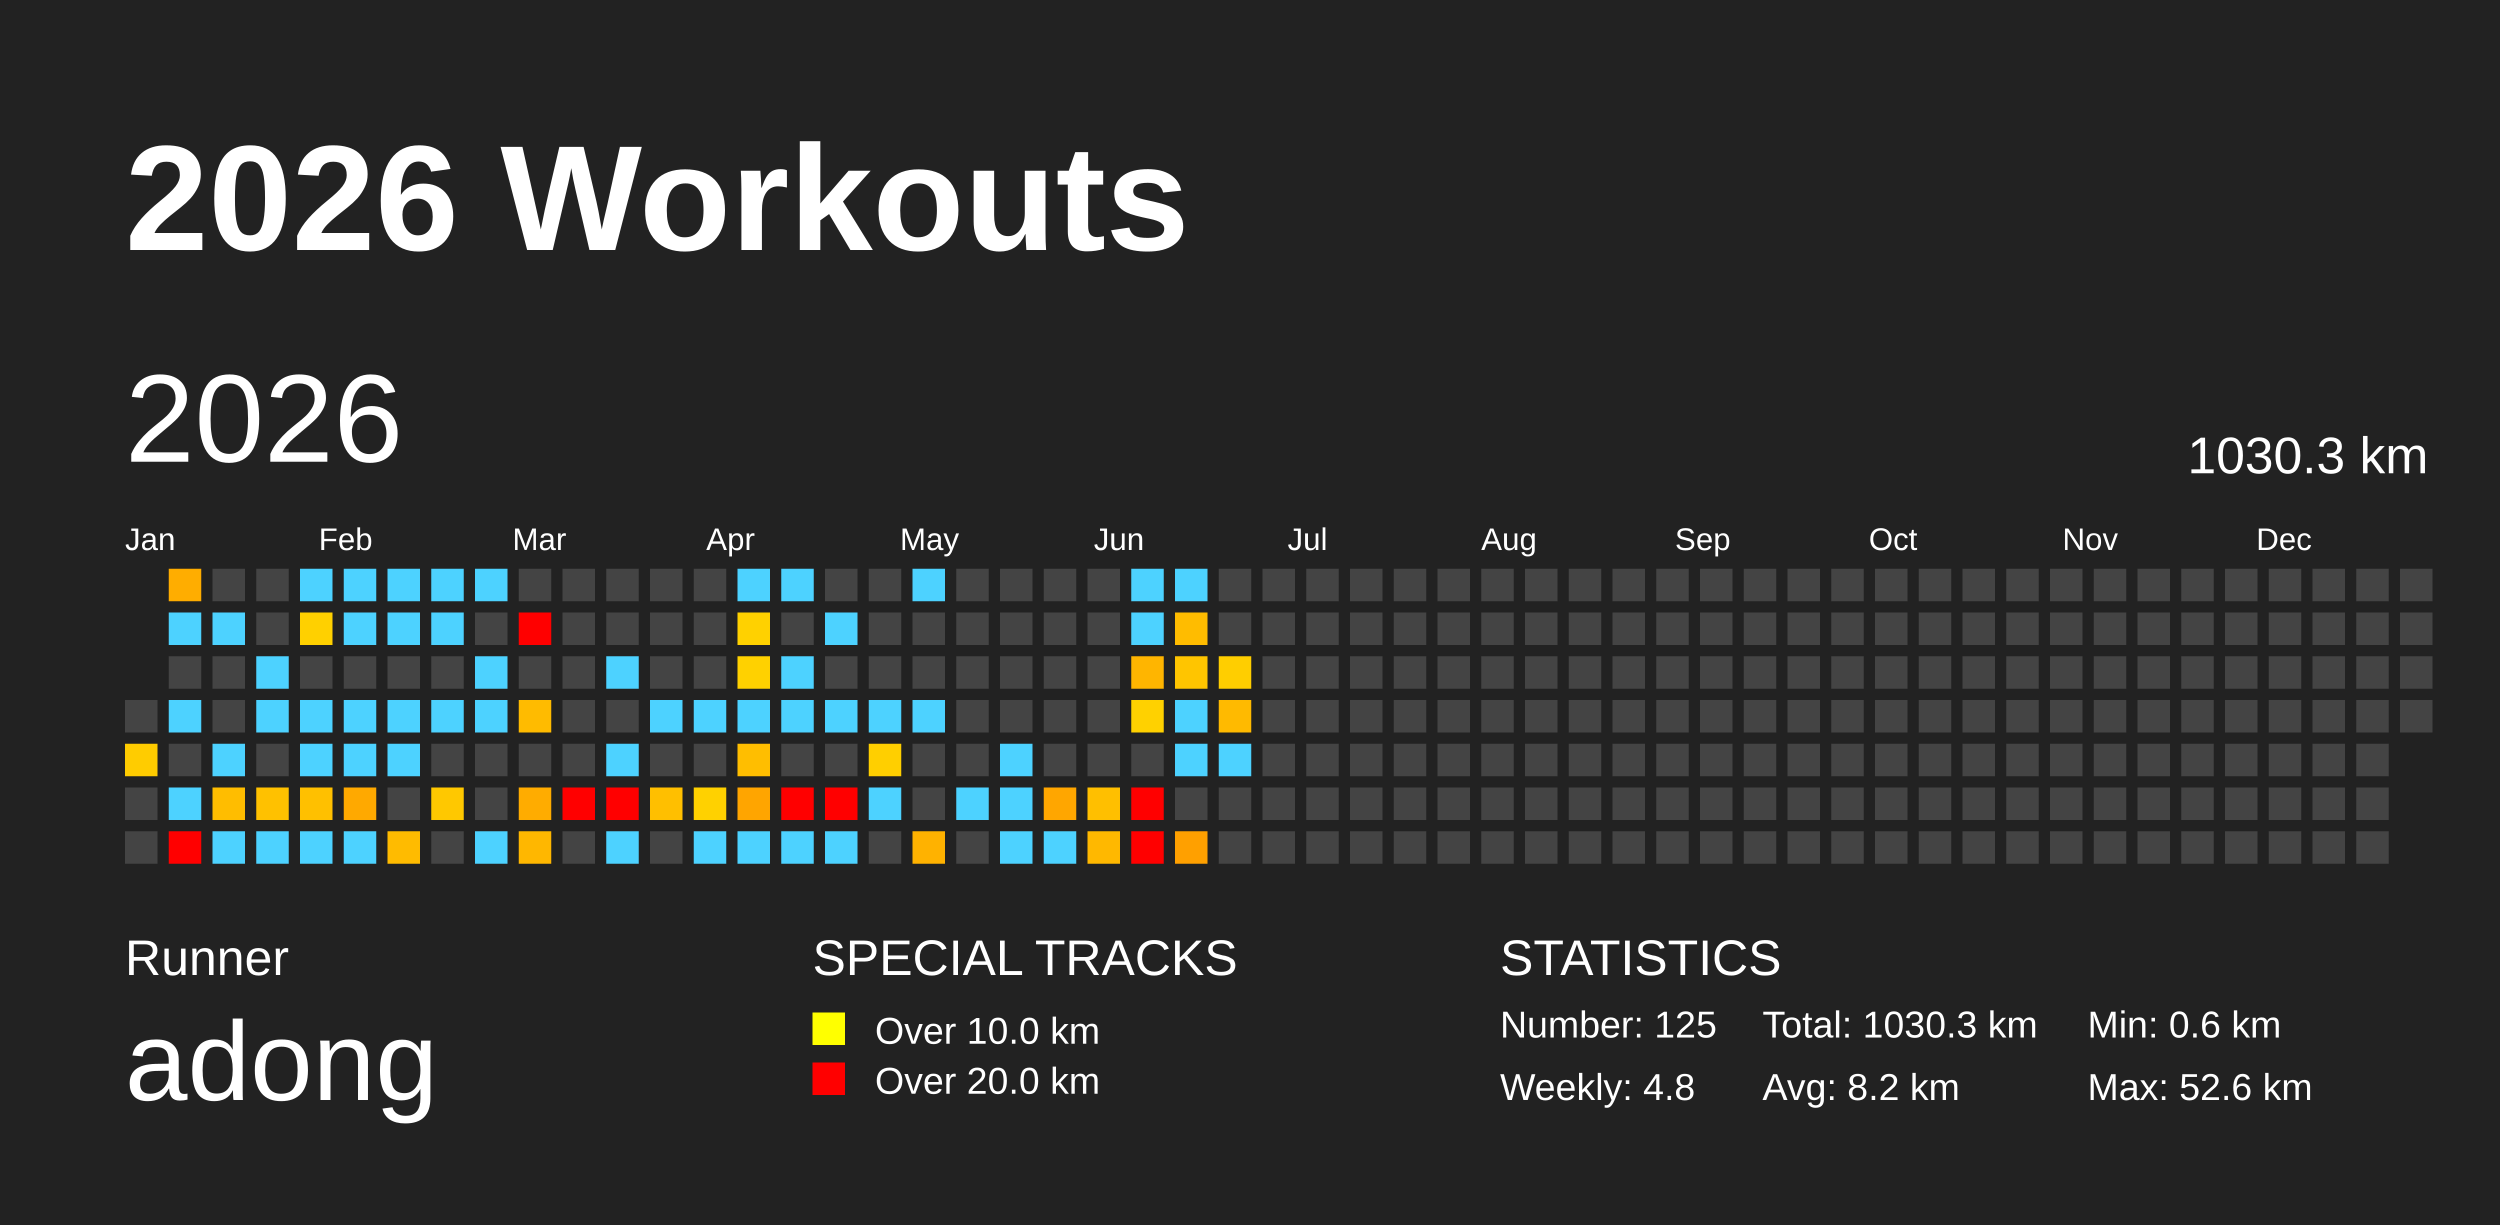
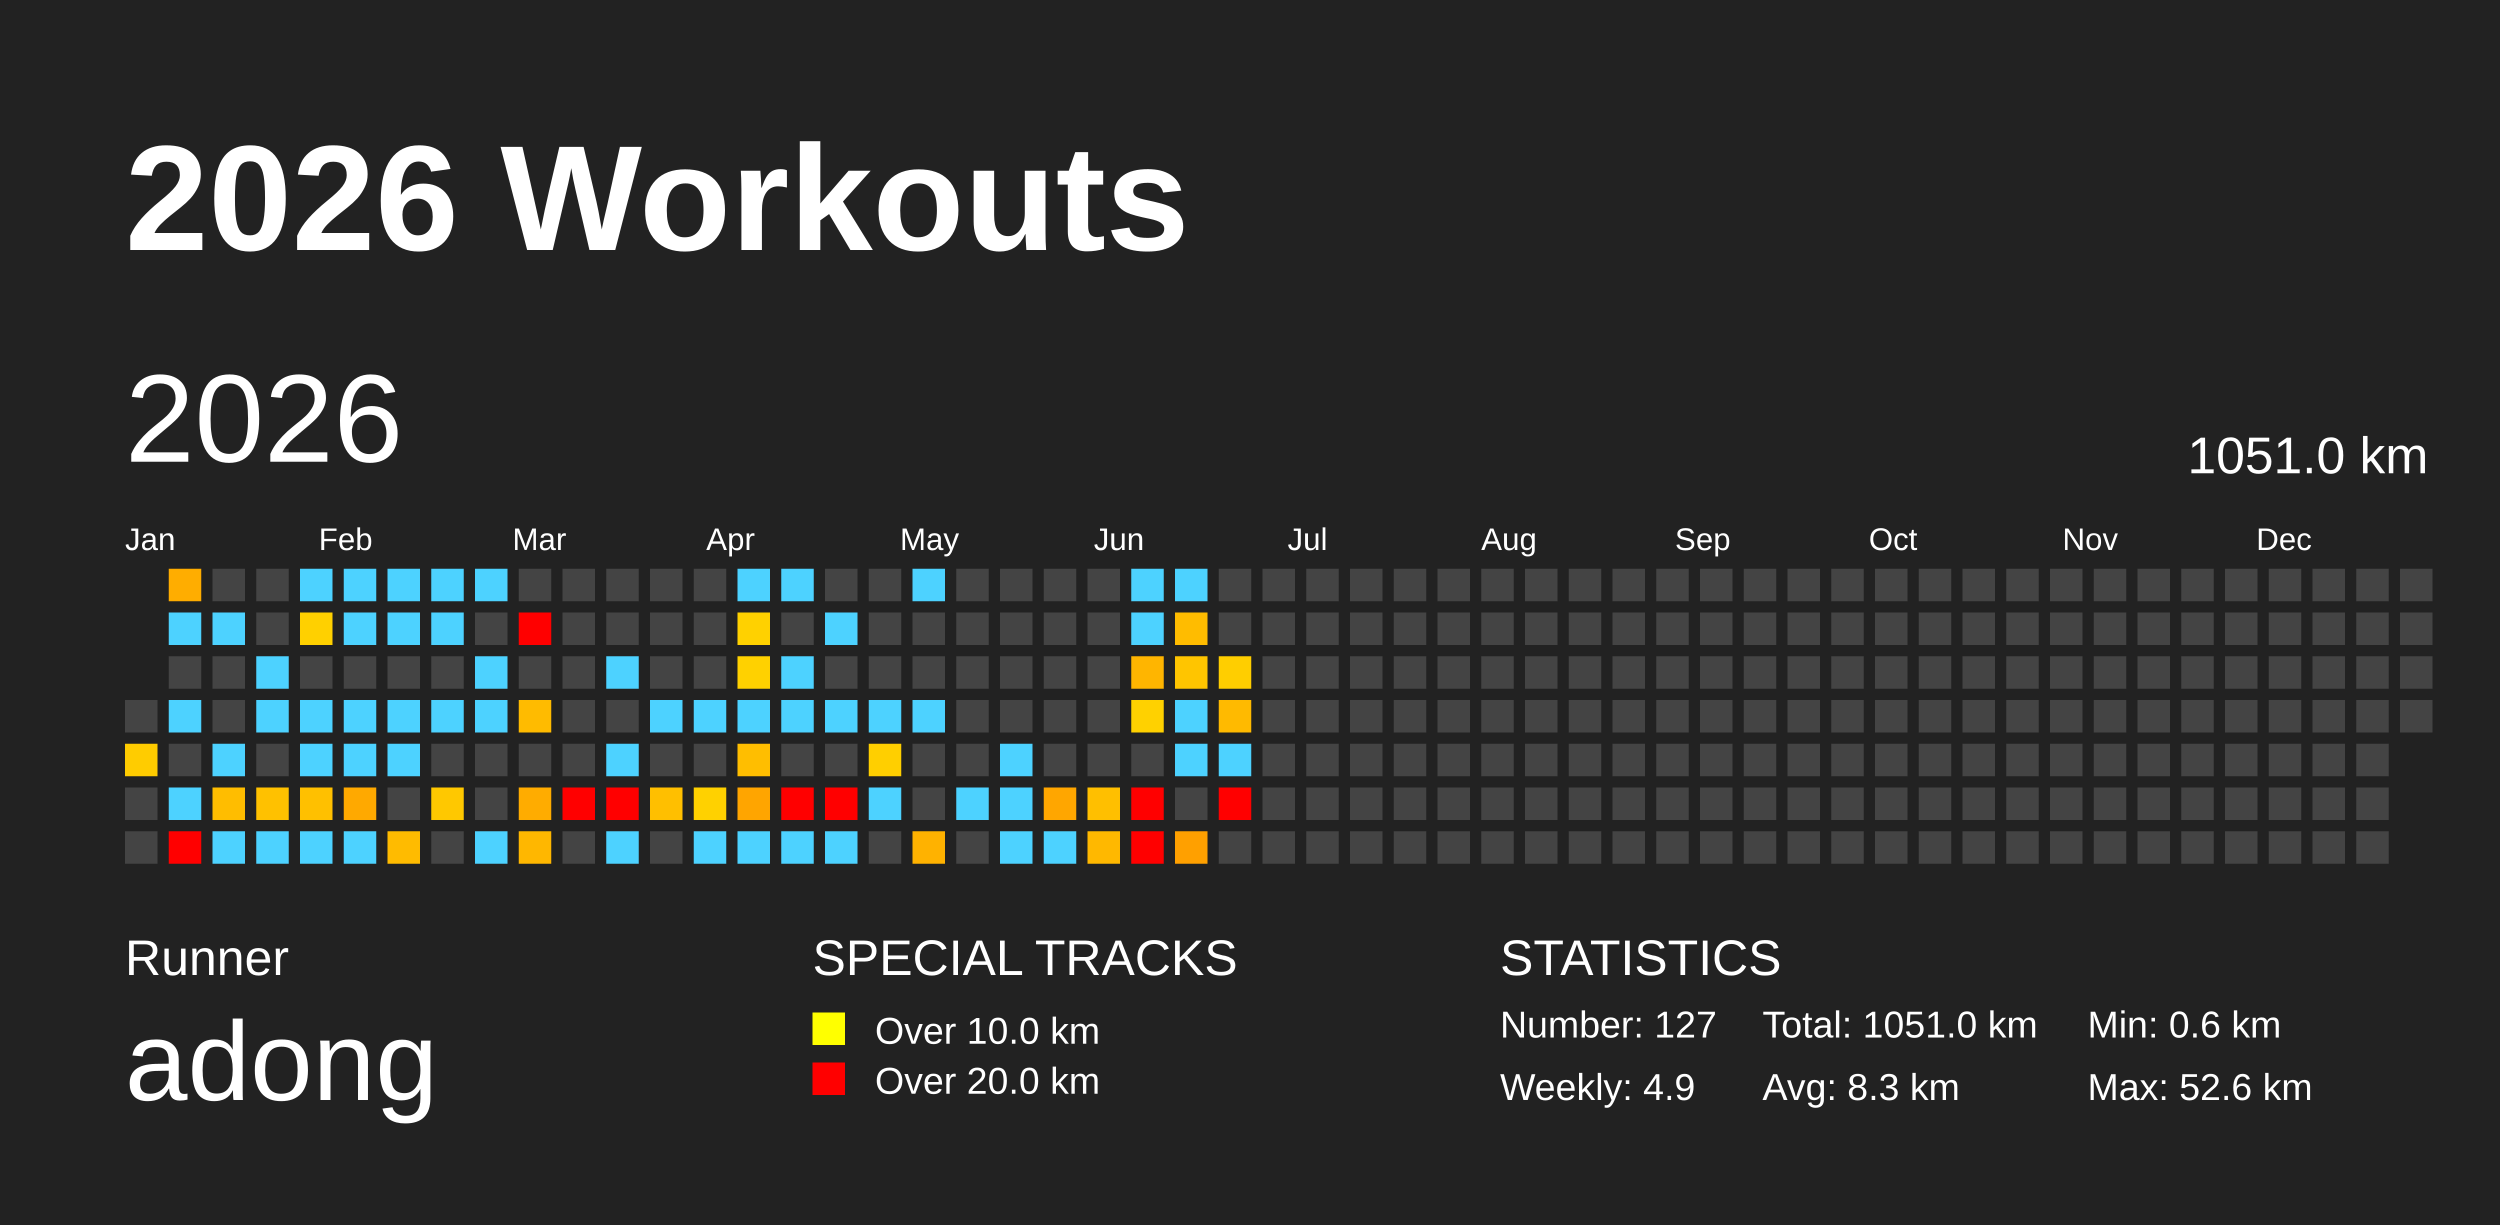
<svg xmlns="http://www.w3.org/2000/svg" baseProfile="full" height="98mm" version="1.1" viewBox="0,0,200,98" width="200mm">
  <defs />
  <rect fill="#222222" height="98" width="200" x="0" y="0" />
  <text fill="#FFFFFF" style="font-size:12px; font-family:Arial; font-weight:bold;" x="10" y="20">2026 Workouts</text>
  <text fill="#FFFFFF" style="font-size:4px; font-family:Arial" x="10" y="78">Runner</text>
  <text fill="#FFFFFF" style="font-size:9px; font-family:Arial" x="10" y="88">adong</text>
  <text fill="#FFFFFF" style="font-size:4px; font-family:Arial" x="65" y="78">SPECIAL TRACKS</text>
  <rect fill="yellow" height="2.6" width="2.6" x="65" y="81" />
  <text fill="#FFFFFF" style="font-size:3px; font-family:Arial" x="70" y="83.5">Over 10.0 km</text>
  <rect fill="red" height="2.6" width="2.6" x="65" y="85" />
  <text fill="#FFFFFF" style="font-size:3px; font-family:Arial" x="70" y="87.5">Over 20.0 km</text>
  <text fill="#FFFFFF" style="font-size:4px; font-family:Arial" x="120" y="78">STATISTICS</text>
-   <text fill="#FFFFFF" style="font-size:3px; font-family:Arial" x="120" y="83">Number: 125</text>
-   <text fill="#FFFFFF" style="font-size:3px; font-family:Arial" x="120" y="88">Weekly: 4.8</text>
-   <text fill="#FFFFFF" style="font-size:3px; font-family:Arial" x="141" y="83">Total: 1030.3 km</text>
-   <text fill="#FFFFFF" style="font-size:3px; font-family:Arial" x="141" y="88">Avg: 8.2 km</text>
+   <text fill="#FFFFFF" style="font-size:3px; font-family:Arial" x="120" y="83">Number: 127</text>
+   <text fill="#FFFFFF" style="font-size:3px; font-family:Arial" x="120" y="88">Weekly: 4.9</text>
+   <text fill="#FFFFFF" style="font-size:3px; font-family:Arial" x="141" y="83">Total: 1051.0 km</text>
+   <text fill="#FFFFFF" style="font-size:3px; font-family:Arial" x="141" y="88">Avg: 8.3 km</text>
  <text fill="#FFFFFF" style="font-size:3px; font-family:Arial" x="167" y="83">Min: 0.6 km</text>
  <text fill="#FFFFFF" style="font-size:3px; font-family:Arial" x="167" y="88">Max: 52.6 km</text>
  <text dominant-baseline="hanging" fill="#FFFFFF" style="font-size:10.0px; font-family:Arial;" x="10" y="30">2026</text>
-   <text dominant-baseline="hanging" fill="#FFFFFF" style="font-size:4.125px; font-family:Arial;" x="175" y="35">1030.3 km</text>
+   <text dominant-baseline="hanging" fill="#FFFFFF" style="font-size:4.125px; font-family:Arial;" x="175" y="35">1051.0 km</text>
  <text fill="#FFFFFF" style="font-size:2.5px; font-family:Arial" x="10.0" y="44">Jan</text>
  <text fill="#FFFFFF" style="font-size:2.5px; font-family:Arial" x="25.5" y="44">Feb</text>
  <text fill="#FFFFFF" style="font-size:2.5px; font-family:Arial" x="41.0" y="44">Mar</text>
  <text fill="#FFFFFF" style="font-size:2.5px; font-family:Arial" x="56.5" y="44">Apr</text>
  <text fill="#FFFFFF" style="font-size:2.5px; font-family:Arial" x="72.0" y="44">May</text>
  <text fill="#FFFFFF" style="font-size:2.5px; font-family:Arial" x="87.5" y="44">Jun</text>
  <text fill="#FFFFFF" style="font-size:2.5px; font-family:Arial" x="103.0" y="44">Jul</text>
  <text fill="#FFFFFF" style="font-size:2.5px; font-family:Arial" x="118.5" y="44">Aug</text>
  <text fill="#FFFFFF" style="font-size:2.5px; font-family:Arial" x="134.0" y="44">Sep</text>
  <text fill="#FFFFFF" style="font-size:2.5px; font-family:Arial" x="149.5" y="44">Oct</text>
  <text fill="#FFFFFF" style="font-size:2.5px; font-family:Arial" x="165.0" y="44">Nov</text>
  <text fill="#FFFFFF" style="font-size:2.5px; font-family:Arial" x="180.5" y="44">Dec</text>
  <rect fill="#444444" height="2.6" width="2.6" x="10.0" y="56.0" />
  <rect fill="#ffcc00" height="2.6" width="2.6" x="10.0" y="59.5" />
  <rect fill="#444444" height="2.6" width="2.6" x="10.0" y="63.0" />
  <rect fill="#444444" height="2.6" width="2.6" x="10.0" y="66.5" />
  <rect fill="#ffad00" height="2.6" width="2.6" x="13.5" y="45.5" />
  <rect fill="#4dd2ff" height="2.6" width="2.6" x="13.5" y="49.0" />
  <rect fill="#444444" height="2.6" width="2.6" x="13.5" y="52.5" />
  <rect fill="#4dd2ff" height="2.6" width="2.6" x="13.5" y="56.0" />
  <rect fill="#444444" height="2.6" width="2.6" x="13.5" y="59.5" />
  <rect fill="#4dd2ff" height="2.6" width="2.6" x="13.5" y="63.0" />
  <rect fill="red" height="2.6" width="2.6" x="13.5" y="66.5" />
  <rect fill="#444444" height="2.6" width="2.6" x="17.0" y="45.5" />
  <rect fill="#4dd2ff" height="2.6" width="2.6" x="17.0" y="49.0" />
  <rect fill="#444444" height="2.6" width="2.6" x="17.0" y="52.5" />
  <rect fill="#444444" height="2.6" width="2.6" x="17.0" y="56.0" />
  <rect fill="#4dd2ff" height="2.6" width="2.6" x="17.0" y="59.5" />
  <rect fill="#ffbd00" height="2.6" width="2.6" x="17.0" y="63.0" />
  <rect fill="#4dd2ff" height="2.6" width="2.6" x="17.0" y="66.5" />
  <rect fill="#444444" height="2.6" width="2.6" x="20.5" y="45.5" />
  <rect fill="#444444" height="2.6" width="2.6" x="20.5" y="49.0" />
  <rect fill="#4dd2ff" height="2.6" width="2.6" x="20.5" y="52.5" />
  <rect fill="#4dd2ff" height="2.6" width="2.6" x="20.5" y="56.0" />
  <rect fill="#444444" height="2.6" width="2.6" x="20.5" y="59.5" />
  <rect fill="#ffc100" height="2.6" width="2.6" x="20.5" y="63.0" />
  <rect fill="#4dd2ff" height="2.6" width="2.6" x="20.5" y="66.5" />
  <rect fill="#4dd2ff" height="2.6" width="2.6" x="24.0" y="45.5" />
  <rect fill="#ffd000" height="2.6" width="2.6" x="24.0" y="49.0" />
  <rect fill="#444444" height="2.6" width="2.6" x="24.0" y="52.5" />
  <rect fill="#4dd2ff" height="2.6" width="2.6" x="24.0" y="56.0" />
  <rect fill="#4dd2ff" height="2.6" width="2.6" x="24.0" y="59.5" />
  <rect fill="#ffc000" height="2.6" width="2.6" x="24.0" y="63.0" />
  <rect fill="#4dd2ff" height="2.6" width="2.6" x="24.0" y="66.5" />
  <rect fill="#4dd2ff" height="2.6" width="2.6" x="27.5" y="45.5" />
  <rect fill="#4dd2ff" height="2.6" width="2.6" x="27.5" y="49.0" />
  <rect fill="#444444" height="2.6" width="2.6" x="27.5" y="52.5" />
  <rect fill="#4dd2ff" height="2.6" width="2.6" x="27.5" y="56.0" />
  <rect fill="#4dd2ff" height="2.6" width="2.6" x="27.5" y="59.5" />
  <rect fill="#ffa900" height="2.6" width="2.6" x="27.5" y="63.0" />
  <rect fill="#4dd2ff" height="2.6" width="2.6" x="27.5" y="66.5" />
  <rect fill="#4dd2ff" height="2.6" width="2.6" x="31.0" y="45.5" />
  <rect fill="#4dd2ff" height="2.6" width="2.6" x="31.0" y="49.0" />
  <rect fill="#444444" height="2.6" width="2.6" x="31.0" y="52.5" />
  <rect fill="#4dd2ff" height="2.6" width="2.6" x="31.0" y="56.0" />
  <rect fill="#4dd2ff" height="2.6" width="2.6" x="31.0" y="59.5" />
  <rect fill="#444444" height="2.6" width="2.6" x="31.0" y="63.0" />
  <rect fill="#ffbb00" height="2.6" width="2.6" x="31.0" y="66.5" />
  <rect fill="#4dd2ff" height="2.6" width="2.6" x="34.5" y="45.5" />
  <rect fill="#4dd2ff" height="2.6" width="2.6" x="34.5" y="49.0" />
  <rect fill="#444444" height="2.6" width="2.6" x="34.5" y="52.5" />
  <rect fill="#4dd2ff" height="2.6" width="2.6" x="34.5" y="56.0" />
  <rect fill="#444444" height="2.6" width="2.6" x="34.5" y="59.5" />
  <rect fill="#ffc800" height="2.6" width="2.6" x="34.5" y="63.0" />
  <rect fill="#444444" height="2.6" width="2.6" x="34.5" y="66.5" />
  <rect fill="#4dd2ff" height="2.6" width="2.6" x="38.0" y="45.5" />
  <rect fill="#444444" height="2.6" width="2.6" x="38.0" y="49.0" />
  <rect fill="#4dd2ff" height="2.6" width="2.6" x="38.0" y="52.5" />
  <rect fill="#4dd2ff" height="2.6" width="2.6" x="38.0" y="56.0" />
  <rect fill="#444444" height="2.6" width="2.6" x="38.0" y="59.5" />
  <rect fill="#444444" height="2.6" width="2.6" x="38.0" y="63.0" />
  <rect fill="#4dd2ff" height="2.6" width="2.6" x="38.0" y="66.5" />
  <rect fill="#444444" height="2.6" width="2.6" x="41.5" y="45.5" />
  <rect fill="red" height="2.6" width="2.6" x="41.5" y="49.0" />
  <rect fill="#444444" height="2.6" width="2.6" x="41.5" y="52.5" />
  <rect fill="#ffbb00" height="2.6" width="2.6" x="41.5" y="56.0" />
  <rect fill="#444444" height="2.6" width="2.6" x="41.5" y="59.5" />
  <rect fill="#ffac00" height="2.6" width="2.6" x="41.5" y="63.0" />
  <rect fill="#ffb700" height="2.6" width="2.6" x="41.5" y="66.5" />
  <rect fill="#444444" height="2.6" width="2.6" x="45.0" y="45.5" />
  <rect fill="#444444" height="2.6" width="2.6" x="45.0" y="49.0" />
  <rect fill="#444444" height="2.6" width="2.6" x="45.0" y="52.5" />
  <rect fill="#444444" height="2.6" width="2.6" x="45.0" y="56.0" />
  <rect fill="#444444" height="2.6" width="2.6" x="45.0" y="59.5" />
  <rect fill="red" height="2.6" width="2.6" x="45.0" y="63.0" />
  <rect fill="#444444" height="2.6" width="2.6" x="45.0" y="66.5" />
  <rect fill="#444444" height="2.6" width="2.6" x="48.5" y="45.5" />
  <rect fill="#444444" height="2.6" width="2.6" x="48.5" y="49.0" />
  <rect fill="#4dd2ff" height="2.6" width="2.6" x="48.5" y="52.5" />
  <rect fill="#444444" height="2.6" width="2.6" x="48.5" y="56.0" />
  <rect fill="#4dd2ff" height="2.6" width="2.6" x="48.5" y="59.5" />
  <rect fill="red" height="2.6" width="2.6" x="48.5" y="63.0" />
  <rect fill="#4dd2ff" height="2.6" width="2.6" x="48.5" y="66.5" />
  <rect fill="#444444" height="2.6" width="2.6" x="52.0" y="45.5" />
  <rect fill="#444444" height="2.6" width="2.6" x="52.0" y="49.0" />
  <rect fill="#444444" height="2.6" width="2.6" x="52.0" y="52.5" />
  <rect fill="#4dd2ff" height="2.6" width="2.6" x="52.0" y="56.0" />
  <rect fill="#444444" height="2.6" width="2.6" x="52.0" y="59.5" />
  <rect fill="#ffbf00" height="2.6" width="2.6" x="52.0" y="63.0" />
  <rect fill="#444444" height="2.6" width="2.6" x="52.0" y="66.5" />
  <rect fill="#444444" height="2.6" width="2.6" x="55.5" y="45.5" />
  <rect fill="#444444" height="2.6" width="2.6" x="55.5" y="49.0" />
  <rect fill="#444444" height="2.6" width="2.6" x="55.5" y="52.5" />
  <rect fill="#4dd2ff" height="2.6" width="2.6" x="55.5" y="56.0" />
  <rect fill="#444444" height="2.6" width="2.6" x="55.5" y="59.5" />
  <rect fill="#ffd100" height="2.6" width="2.6" x="55.5" y="63.0" />
  <rect fill="#4dd2ff" height="2.6" width="2.6" x="55.5" y="66.5" />
  <rect fill="#4dd2ff" height="2.6" width="2.6" x="59.0" y="45.5" />
  <rect fill="#ffd100" height="2.6" width="2.6" x="59.0" y="49.0" />
  <rect fill="#ffd100" height="2.6" width="2.6" x="59.0" y="52.5" />
  <rect fill="#4dd2ff" height="2.6" width="2.6" x="59.0" y="56.0" />
  <rect fill="#ffbe00" height="2.6" width="2.6" x="59.0" y="59.5" />
  <rect fill="#ffa500" height="2.6" width="2.6" x="59.0" y="63.0" />
  <rect fill="#4dd2ff" height="2.6" width="2.6" x="59.0" y="66.5" />
  <rect fill="#4dd2ff" height="2.6" width="2.6" x="62.5" y="45.5" />
  <rect fill="#444444" height="2.6" width="2.6" x="62.5" y="49.0" />
  <rect fill="#4dd2ff" height="2.6" width="2.6" x="62.5" y="52.5" />
  <rect fill="#4dd2ff" height="2.6" width="2.6" x="62.5" y="56.0" />
  <rect fill="#444444" height="2.6" width="2.6" x="62.5" y="59.5" />
  <rect fill="red" height="2.6" width="2.6" x="62.5" y="63.0" />
  <rect fill="#4dd2ff" height="2.6" width="2.6" x="62.5" y="66.5" />
  <rect fill="#444444" height="2.6" width="2.6" x="66.0" y="45.5" />
  <rect fill="#4dd2ff" height="2.6" width="2.6" x="66.0" y="49.0" />
  <rect fill="#444444" height="2.6" width="2.6" x="66.0" y="52.5" />
  <rect fill="#4dd2ff" height="2.6" width="2.6" x="66.0" y="56.0" />
  <rect fill="#444444" height="2.6" width="2.6" x="66.0" y="59.5" />
  <rect fill="red" height="2.6" width="2.6" x="66.0" y="63.0" />
  <rect fill="#4dd2ff" height="2.6" width="2.6" x="66.0" y="66.5" />
  <rect fill="#444444" height="2.6" width="2.6" x="69.5" y="45.5" />
  <rect fill="#444444" height="2.6" width="2.6" x="69.5" y="49.0" />
  <rect fill="#444444" height="2.6" width="2.6" x="69.5" y="52.5" />
  <rect fill="#4dd2ff" height="2.6" width="2.6" x="69.5" y="56.0" />
  <rect fill="#ffcf00" height="2.6" width="2.6" x="69.5" y="59.5" />
  <rect fill="#4dd2ff" height="2.6" width="2.6" x="69.5" y="63.0" />
  <rect fill="#444444" height="2.6" width="2.6" x="69.5" y="66.5" />
  <rect fill="#4dd2ff" height="2.6" width="2.6" x="73.0" y="45.5" />
  <rect fill="#444444" height="2.6" width="2.6" x="73.0" y="49.0" />
  <rect fill="#444444" height="2.6" width="2.6" x="73.0" y="52.5" />
  <rect fill="#4dd2ff" height="2.6" width="2.6" x="73.0" y="56.0" />
  <rect fill="#444444" height="2.6" width="2.6" x="73.0" y="59.5" />
  <rect fill="#444444" height="2.6" width="2.6" x="73.0" y="63.0" />
  <rect fill="#ffb200" height="2.6" width="2.6" x="73.0" y="66.5" />
  <rect fill="#444444" height="2.6" width="2.6" x="76.5" y="45.5" />
  <rect fill="#444444" height="2.6" width="2.6" x="76.5" y="49.0" />
  <rect fill="#444444" height="2.6" width="2.6" x="76.5" y="52.5" />
  <rect fill="#444444" height="2.6" width="2.6" x="76.5" y="56.0" />
  <rect fill="#444444" height="2.6" width="2.6" x="76.5" y="59.5" />
  <rect fill="#4dd2ff" height="2.6" width="2.6" x="76.5" y="63.0" />
  <rect fill="#444444" height="2.6" width="2.6" x="76.5" y="66.5" />
  <rect fill="#444444" height="2.6" width="2.6" x="80.0" y="45.5" />
  <rect fill="#444444" height="2.6" width="2.6" x="80.0" y="49.0" />
  <rect fill="#444444" height="2.6" width="2.6" x="80.0" y="52.5" />
  <rect fill="#444444" height="2.6" width="2.6" x="80.0" y="56.0" />
  <rect fill="#4dd2ff" height="2.6" width="2.6" x="80.0" y="59.5" />
  <rect fill="#4dd2ff" height="2.6" width="2.6" x="80.0" y="63.0" />
  <rect fill="#4dd2ff" height="2.6" width="2.6" x="80.0" y="66.5" />
  <rect fill="#444444" height="2.6" width="2.6" x="83.5" y="45.5" />
  <rect fill="#444444" height="2.6" width="2.6" x="83.5" y="49.0" />
  <rect fill="#444444" height="2.6" width="2.6" x="83.5" y="52.5" />
  <rect fill="#444444" height="2.6" width="2.6" x="83.5" y="56.0" />
  <rect fill="#444444" height="2.6" width="2.6" x="83.5" y="59.5" />
  <rect fill="#ffa600" height="2.6" width="2.6" x="83.5" y="63.0" />
  <rect fill="#4dd2ff" height="2.6" width="2.6" x="83.5" y="66.5" />
  <rect fill="#444444" height="2.6" width="2.6" x="87.0" y="45.5" />
  <rect fill="#444444" height="2.6" width="2.6" x="87.0" y="49.0" />
  <rect fill="#444444" height="2.6" width="2.6" x="87.0" y="52.5" />
  <rect fill="#444444" height="2.6" width="2.6" x="87.0" y="56.0" />
  <rect fill="#444444" height="2.6" width="2.6" x="87.0" y="59.5" />
  <rect fill="#ffbf00" height="2.6" width="2.6" x="87.0" y="63.0" />
  <rect fill="#ffb800" height="2.6" width="2.6" x="87.0" y="66.5" />
  <rect fill="#4dd2ff" height="2.6" width="2.6" x="90.5" y="45.5" />
  <rect fill="#4dd2ff" height="2.6" width="2.6" x="90.5" y="49.0" />
  <rect fill="#ffb500" height="2.6" width="2.6" x="90.5" y="52.5" />
  <rect fill="#ffd100" height="2.6" width="2.6" x="90.5" y="56.0" />
  <rect fill="#444444" height="2.6" width="2.6" x="90.5" y="59.5" />
  <rect fill="red" height="2.6" width="2.6" x="90.5" y="63.0" />
  <rect fill="red" height="2.6" width="2.6" x="90.5" y="66.5" />
  <rect fill="#4dd2ff" height="2.6" width="2.6" x="94.0" y="45.5" />
  <rect fill="#ffbc00" height="2.6" width="2.6" x="94.0" y="49.0" />
  <rect fill="#ffc500" height="2.6" width="2.6" x="94.0" y="52.5" />
  <rect fill="#4dd2ff" height="2.6" width="2.6" x="94.0" y="56.0" />
  <rect fill="#4dd2ff" height="2.6" width="2.6" x="94.0" y="59.5" />
  <rect fill="#444444" height="2.6" width="2.6" x="94.0" y="63.0" />
  <rect fill="#ffa000" height="2.6" width="2.6" x="94.0" y="66.5" />
  <rect fill="#444444" height="2.6" width="2.6" x="97.5" y="45.5" />
  <rect fill="#444444" height="2.6" width="2.6" x="97.5" y="49.0" />
  <rect fill="#ffce00" height="2.6" width="2.6" x="97.5" y="52.5" />
  <rect fill="#ffba00" height="2.6" width="2.6" x="97.5" y="56.0" />
  <rect fill="#4dd2ff" height="2.6" width="2.6" x="97.5" y="59.5" />
-   <rect fill="#444444" height="2.6" width="2.6" x="97.5" y="63.0" />
+   <rect fill="red" height="2.6" width="2.6" x="97.5" y="63.0" />
  <rect fill="#444444" height="2.6" width="2.6" x="97.5" y="66.5" />
  <rect fill="#444444" height="2.6" width="2.6" x="101.0" y="45.5" />
  <rect fill="#444444" height="2.6" width="2.6" x="101.0" y="49.0" />
  <rect fill="#444444" height="2.6" width="2.6" x="101.0" y="52.5" />
  <rect fill="#444444" height="2.6" width="2.6" x="101.0" y="56.0" />
  <rect fill="#444444" height="2.6" width="2.6" x="101.0" y="59.5" />
  <rect fill="#444444" height="2.6" width="2.6" x="101.0" y="63.0" />
  <rect fill="#444444" height="2.6" width="2.6" x="101.0" y="66.5" />
  <rect fill="#444444" height="2.6" width="2.6" x="104.5" y="45.5" />
  <rect fill="#444444" height="2.6" width="2.6" x="104.5" y="49.0" />
  <rect fill="#444444" height="2.6" width="2.6" x="104.5" y="52.5" />
  <rect fill="#444444" height="2.6" width="2.6" x="104.5" y="56.0" />
  <rect fill="#444444" height="2.6" width="2.6" x="104.5" y="59.5" />
  <rect fill="#444444" height="2.6" width="2.6" x="104.5" y="63.0" />
  <rect fill="#444444" height="2.6" width="2.6" x="104.5" y="66.5" />
  <rect fill="#444444" height="2.6" width="2.6" x="108.0" y="45.5" />
  <rect fill="#444444" height="2.6" width="2.6" x="108.0" y="49.0" />
  <rect fill="#444444" height="2.6" width="2.6" x="108.0" y="52.5" />
  <rect fill="#444444" height="2.6" width="2.6" x="108.0" y="56.0" />
  <rect fill="#444444" height="2.6" width="2.6" x="108.0" y="59.5" />
  <rect fill="#444444" height="2.6" width="2.6" x="108.0" y="63.0" />
  <rect fill="#444444" height="2.6" width="2.6" x="108.0" y="66.5" />
  <rect fill="#444444" height="2.6" width="2.6" x="111.5" y="45.5" />
  <rect fill="#444444" height="2.6" width="2.6" x="111.5" y="49.0" />
  <rect fill="#444444" height="2.6" width="2.6" x="111.5" y="52.5" />
  <rect fill="#444444" height="2.6" width="2.6" x="111.5" y="56.0" />
  <rect fill="#444444" height="2.6" width="2.6" x="111.5" y="59.5" />
  <rect fill="#444444" height="2.6" width="2.6" x="111.5" y="63.0" />
  <rect fill="#444444" height="2.6" width="2.6" x="111.5" y="66.5" />
  <rect fill="#444444" height="2.6" width="2.6" x="115.0" y="45.5" />
  <rect fill="#444444" height="2.6" width="2.6" x="115.0" y="49.0" />
  <rect fill="#444444" height="2.6" width="2.6" x="115.0" y="52.5" />
  <rect fill="#444444" height="2.6" width="2.6" x="115.0" y="56.0" />
  <rect fill="#444444" height="2.6" width="2.6" x="115.0" y="59.5" />
  <rect fill="#444444" height="2.6" width="2.6" x="115.0" y="63.0" />
  <rect fill="#444444" height="2.6" width="2.6" x="115.0" y="66.5" />
  <rect fill="#444444" height="2.6" width="2.6" x="118.5" y="45.5" />
  <rect fill="#444444" height="2.6" width="2.6" x="118.5" y="49.0" />
  <rect fill="#444444" height="2.6" width="2.6" x="118.5" y="52.5" />
  <rect fill="#444444" height="2.6" width="2.6" x="118.5" y="56.0" />
  <rect fill="#444444" height="2.6" width="2.6" x="118.5" y="59.5" />
  <rect fill="#444444" height="2.6" width="2.6" x="118.5" y="63.0" />
  <rect fill="#444444" height="2.6" width="2.6" x="118.5" y="66.5" />
  <rect fill="#444444" height="2.6" width="2.6" x="122.0" y="45.5" />
  <rect fill="#444444" height="2.6" width="2.6" x="122.0" y="49.0" />
  <rect fill="#444444" height="2.6" width="2.6" x="122.0" y="52.5" />
  <rect fill="#444444" height="2.6" width="2.6" x="122.0" y="56.0" />
  <rect fill="#444444" height="2.6" width="2.6" x="122.0" y="59.5" />
  <rect fill="#444444" height="2.6" width="2.6" x="122.0" y="63.0" />
  <rect fill="#444444" height="2.6" width="2.6" x="122.0" y="66.5" />
  <rect fill="#444444" height="2.6" width="2.6" x="125.5" y="45.5" />
  <rect fill="#444444" height="2.6" width="2.6" x="125.5" y="49.0" />
  <rect fill="#444444" height="2.6" width="2.6" x="125.5" y="52.5" />
  <rect fill="#444444" height="2.6" width="2.6" x="125.5" y="56.0" />
  <rect fill="#444444" height="2.6" width="2.6" x="125.5" y="59.5" />
  <rect fill="#444444" height="2.6" width="2.6" x="125.5" y="63.0" />
  <rect fill="#444444" height="2.6" width="2.6" x="125.5" y="66.5" />
  <rect fill="#444444" height="2.6" width="2.6" x="129.0" y="45.5" />
  <rect fill="#444444" height="2.6" width="2.6" x="129.0" y="49.0" />
  <rect fill="#444444" height="2.6" width="2.6" x="129.0" y="52.5" />
  <rect fill="#444444" height="2.6" width="2.6" x="129.0" y="56.0" />
  <rect fill="#444444" height="2.6" width="2.6" x="129.0" y="59.5" />
  <rect fill="#444444" height="2.6" width="2.6" x="129.0" y="63.0" />
  <rect fill="#444444" height="2.6" width="2.6" x="129.0" y="66.5" />
  <rect fill="#444444" height="2.6" width="2.6" x="132.5" y="45.5" />
  <rect fill="#444444" height="2.6" width="2.6" x="132.5" y="49.0" />
  <rect fill="#444444" height="2.6" width="2.6" x="132.5" y="52.5" />
  <rect fill="#444444" height="2.6" width="2.6" x="132.5" y="56.0" />
  <rect fill="#444444" height="2.6" width="2.6" x="132.5" y="59.5" />
  <rect fill="#444444" height="2.6" width="2.6" x="132.5" y="63.0" />
  <rect fill="#444444" height="2.6" width="2.6" x="132.5" y="66.5" />
  <rect fill="#444444" height="2.6" width="2.6" x="136.0" y="45.5" />
  <rect fill="#444444" height="2.6" width="2.6" x="136.0" y="49.0" />
  <rect fill="#444444" height="2.6" width="2.6" x="136.0" y="52.5" />
  <rect fill="#444444" height="2.6" width="2.6" x="136.0" y="56.0" />
  <rect fill="#444444" height="2.6" width="2.6" x="136.0" y="59.5" />
  <rect fill="#444444" height="2.6" width="2.6" x="136.0" y="63.0" />
  <rect fill="#444444" height="2.6" width="2.6" x="136.0" y="66.5" />
  <rect fill="#444444" height="2.6" width="2.6" x="139.5" y="45.5" />
  <rect fill="#444444" height="2.6" width="2.6" x="139.5" y="49.0" />
  <rect fill="#444444" height="2.6" width="2.6" x="139.5" y="52.5" />
  <rect fill="#444444" height="2.6" width="2.6" x="139.5" y="56.0" />
  <rect fill="#444444" height="2.6" width="2.6" x="139.5" y="59.5" />
  <rect fill="#444444" height="2.6" width="2.6" x="139.5" y="63.0" />
  <rect fill="#444444" height="2.6" width="2.6" x="139.5" y="66.5" />
  <rect fill="#444444" height="2.6" width="2.6" x="143.0" y="45.5" />
  <rect fill="#444444" height="2.6" width="2.6" x="143.0" y="49.0" />
  <rect fill="#444444" height="2.6" width="2.6" x="143.0" y="52.5" />
  <rect fill="#444444" height="2.6" width="2.6" x="143.0" y="56.0" />
  <rect fill="#444444" height="2.6" width="2.6" x="143.0" y="59.5" />
  <rect fill="#444444" height="2.6" width="2.6" x="143.0" y="63.0" />
  <rect fill="#444444" height="2.6" width="2.6" x="143.0" y="66.5" />
  <rect fill="#444444" height="2.6" width="2.6" x="146.5" y="45.5" />
  <rect fill="#444444" height="2.6" width="2.6" x="146.5" y="49.0" />
  <rect fill="#444444" height="2.6" width="2.6" x="146.5" y="52.5" />
  <rect fill="#444444" height="2.6" width="2.6" x="146.5" y="56.0" />
  <rect fill="#444444" height="2.6" width="2.6" x="146.5" y="59.5" />
  <rect fill="#444444" height="2.6" width="2.6" x="146.5" y="63.0" />
  <rect fill="#444444" height="2.6" width="2.6" x="146.5" y="66.5" />
  <rect fill="#444444" height="2.6" width="2.6" x="150.0" y="45.5" />
  <rect fill="#444444" height="2.6" width="2.6" x="150.0" y="49.0" />
  <rect fill="#444444" height="2.6" width="2.6" x="150.0" y="52.5" />
  <rect fill="#444444" height="2.6" width="2.6" x="150.0" y="56.0" />
  <rect fill="#444444" height="2.6" width="2.6" x="150.0" y="59.5" />
  <rect fill="#444444" height="2.6" width="2.6" x="150.0" y="63.0" />
  <rect fill="#444444" height="2.6" width="2.6" x="150.0" y="66.5" />
  <rect fill="#444444" height="2.6" width="2.6" x="153.5" y="45.5" />
  <rect fill="#444444" height="2.6" width="2.6" x="153.5" y="49.0" />
  <rect fill="#444444" height="2.6" width="2.6" x="153.5" y="52.5" />
  <rect fill="#444444" height="2.6" width="2.6" x="153.5" y="56.0" />
  <rect fill="#444444" height="2.6" width="2.6" x="153.5" y="59.5" />
  <rect fill="#444444" height="2.6" width="2.6" x="153.5" y="63.0" />
  <rect fill="#444444" height="2.6" width="2.6" x="153.5" y="66.5" />
  <rect fill="#444444" height="2.6" width="2.6" x="157.0" y="45.5" />
  <rect fill="#444444" height="2.6" width="2.6" x="157.0" y="49.0" />
  <rect fill="#444444" height="2.6" width="2.6" x="157.0" y="52.5" />
  <rect fill="#444444" height="2.6" width="2.6" x="157.0" y="56.0" />
  <rect fill="#444444" height="2.6" width="2.6" x="157.0" y="59.5" />
  <rect fill="#444444" height="2.6" width="2.6" x="157.0" y="63.0" />
  <rect fill="#444444" height="2.6" width="2.6" x="157.0" y="66.5" />
  <rect fill="#444444" height="2.6" width="2.6" x="160.5" y="45.5" />
  <rect fill="#444444" height="2.6" width="2.6" x="160.5" y="49.0" />
  <rect fill="#444444" height="2.6" width="2.6" x="160.5" y="52.5" />
  <rect fill="#444444" height="2.6" width="2.6" x="160.5" y="56.0" />
  <rect fill="#444444" height="2.6" width="2.6" x="160.5" y="59.5" />
  <rect fill="#444444" height="2.6" width="2.6" x="160.5" y="63.0" />
  <rect fill="#444444" height="2.6" width="2.6" x="160.5" y="66.5" />
  <rect fill="#444444" height="2.6" width="2.6" x="164.0" y="45.5" />
  <rect fill="#444444" height="2.6" width="2.6" x="164.0" y="49.0" />
  <rect fill="#444444" height="2.6" width="2.6" x="164.0" y="52.5" />
  <rect fill="#444444" height="2.6" width="2.6" x="164.0" y="56.0" />
  <rect fill="#444444" height="2.6" width="2.6" x="164.0" y="59.5" />
  <rect fill="#444444" height="2.6" width="2.6" x="164.0" y="63.0" />
  <rect fill="#444444" height="2.6" width="2.6" x="164.0" y="66.5" />
  <rect fill="#444444" height="2.6" width="2.6" x="167.5" y="45.5" />
  <rect fill="#444444" height="2.6" width="2.6" x="167.5" y="49.0" />
  <rect fill="#444444" height="2.6" width="2.6" x="167.5" y="52.5" />
  <rect fill="#444444" height="2.6" width="2.6" x="167.5" y="56.0" />
  <rect fill="#444444" height="2.6" width="2.6" x="167.5" y="59.5" />
  <rect fill="#444444" height="2.6" width="2.6" x="167.5" y="63.0" />
  <rect fill="#444444" height="2.6" width="2.6" x="167.5" y="66.5" />
  <rect fill="#444444" height="2.6" width="2.6" x="171.0" y="45.5" />
  <rect fill="#444444" height="2.6" width="2.6" x="171.0" y="49.0" />
  <rect fill="#444444" height="2.6" width="2.6" x="171.0" y="52.5" />
  <rect fill="#444444" height="2.6" width="2.6" x="171.0" y="56.0" />
  <rect fill="#444444" height="2.6" width="2.6" x="171.0" y="59.5" />
  <rect fill="#444444" height="2.6" width="2.6" x="171.0" y="63.0" />
  <rect fill="#444444" height="2.6" width="2.6" x="171.0" y="66.5" />
  <rect fill="#444444" height="2.6" width="2.6" x="174.5" y="45.5" />
  <rect fill="#444444" height="2.6" width="2.6" x="174.5" y="49.0" />
  <rect fill="#444444" height="2.6" width="2.6" x="174.5" y="52.5" />
  <rect fill="#444444" height="2.6" width="2.6" x="174.5" y="56.0" />
  <rect fill="#444444" height="2.6" width="2.6" x="174.5" y="59.5" />
  <rect fill="#444444" height="2.6" width="2.6" x="174.5" y="63.0" />
  <rect fill="#444444" height="2.6" width="2.6" x="174.5" y="66.5" />
  <rect fill="#444444" height="2.6" width="2.6" x="178.0" y="45.5" />
  <rect fill="#444444" height="2.6" width="2.6" x="178.0" y="49.0" />
  <rect fill="#444444" height="2.6" width="2.6" x="178.0" y="52.5" />
  <rect fill="#444444" height="2.6" width="2.6" x="178.0" y="56.0" />
  <rect fill="#444444" height="2.6" width="2.6" x="178.0" y="59.5" />
  <rect fill="#444444" height="2.6" width="2.6" x="178.0" y="63.0" />
  <rect fill="#444444" height="2.6" width="2.6" x="178.0" y="66.5" />
  <rect fill="#444444" height="2.6" width="2.6" x="181.5" y="45.5" />
  <rect fill="#444444" height="2.6" width="2.6" x="181.5" y="49.0" />
  <rect fill="#444444" height="2.6" width="2.6" x="181.5" y="52.5" />
  <rect fill="#444444" height="2.6" width="2.6" x="181.5" y="56.0" />
  <rect fill="#444444" height="2.6" width="2.6" x="181.5" y="59.5" />
  <rect fill="#444444" height="2.6" width="2.6" x="181.5" y="63.0" />
  <rect fill="#444444" height="2.6" width="2.6" x="181.5" y="66.5" />
  <rect fill="#444444" height="2.6" width="2.6" x="185.0" y="45.5" />
  <rect fill="#444444" height="2.6" width="2.6" x="185.0" y="49.0" />
  <rect fill="#444444" height="2.6" width="2.6" x="185.0" y="52.5" />
  <rect fill="#444444" height="2.6" width="2.6" x="185.0" y="56.0" />
  <rect fill="#444444" height="2.6" width="2.6" x="185.0" y="59.5" />
  <rect fill="#444444" height="2.6" width="2.6" x="185.0" y="63.0" />
  <rect fill="#444444" height="2.6" width="2.6" x="185.0" y="66.5" />
  <rect fill="#444444" height="2.6" width="2.6" x="188.5" y="45.5" />
  <rect fill="#444444" height="2.6" width="2.6" x="188.5" y="49.0" />
  <rect fill="#444444" height="2.6" width="2.6" x="188.5" y="52.5" />
  <rect fill="#444444" height="2.6" width="2.6" x="188.5" y="56.0" />
  <rect fill="#444444" height="2.6" width="2.6" x="188.5" y="59.5" />
  <rect fill="#444444" height="2.6" width="2.6" x="188.5" y="63.0" />
  <rect fill="#444444" height="2.6" width="2.6" x="188.5" y="66.5" />
  <rect fill="#444444" height="2.6" width="2.6" x="192.0" y="45.5" />
  <rect fill="#444444" height="2.6" width="2.6" x="192.0" y="49.0" />
  <rect fill="#444444" height="2.6" width="2.6" x="192.0" y="52.5" />
  <rect fill="#444444" height="2.6" width="2.6" x="192.0" y="56.0" />
</svg>
